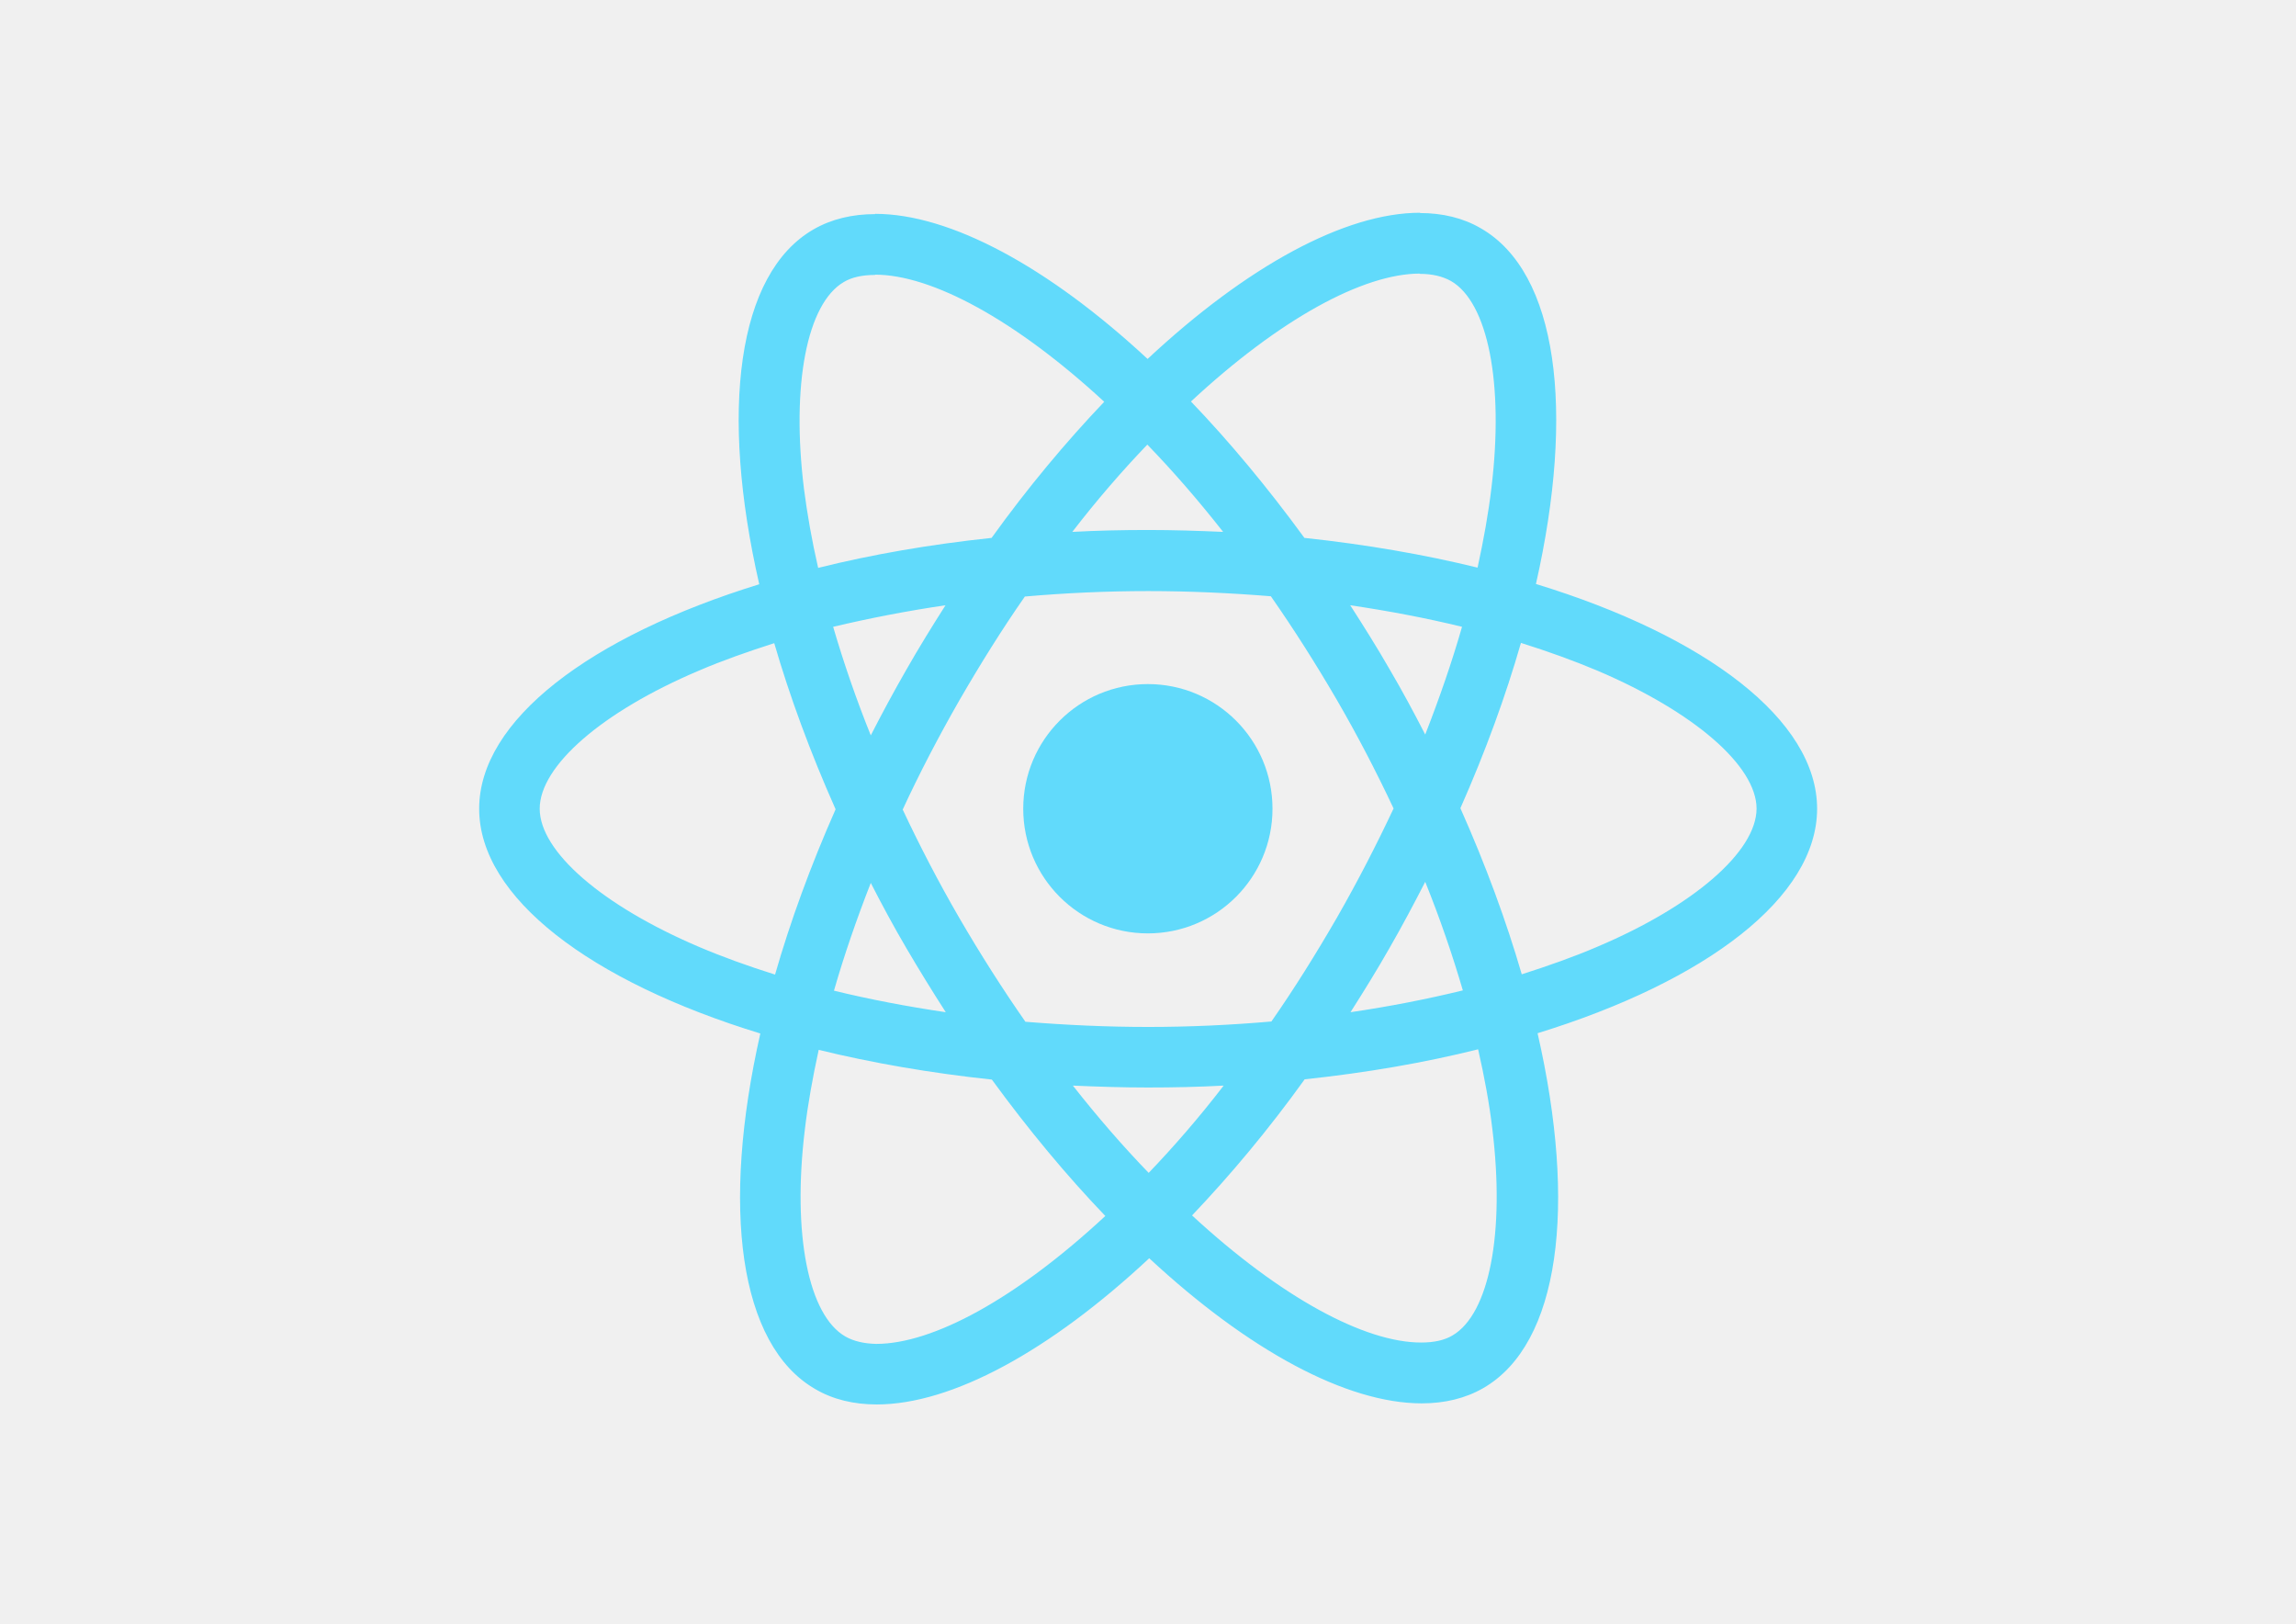
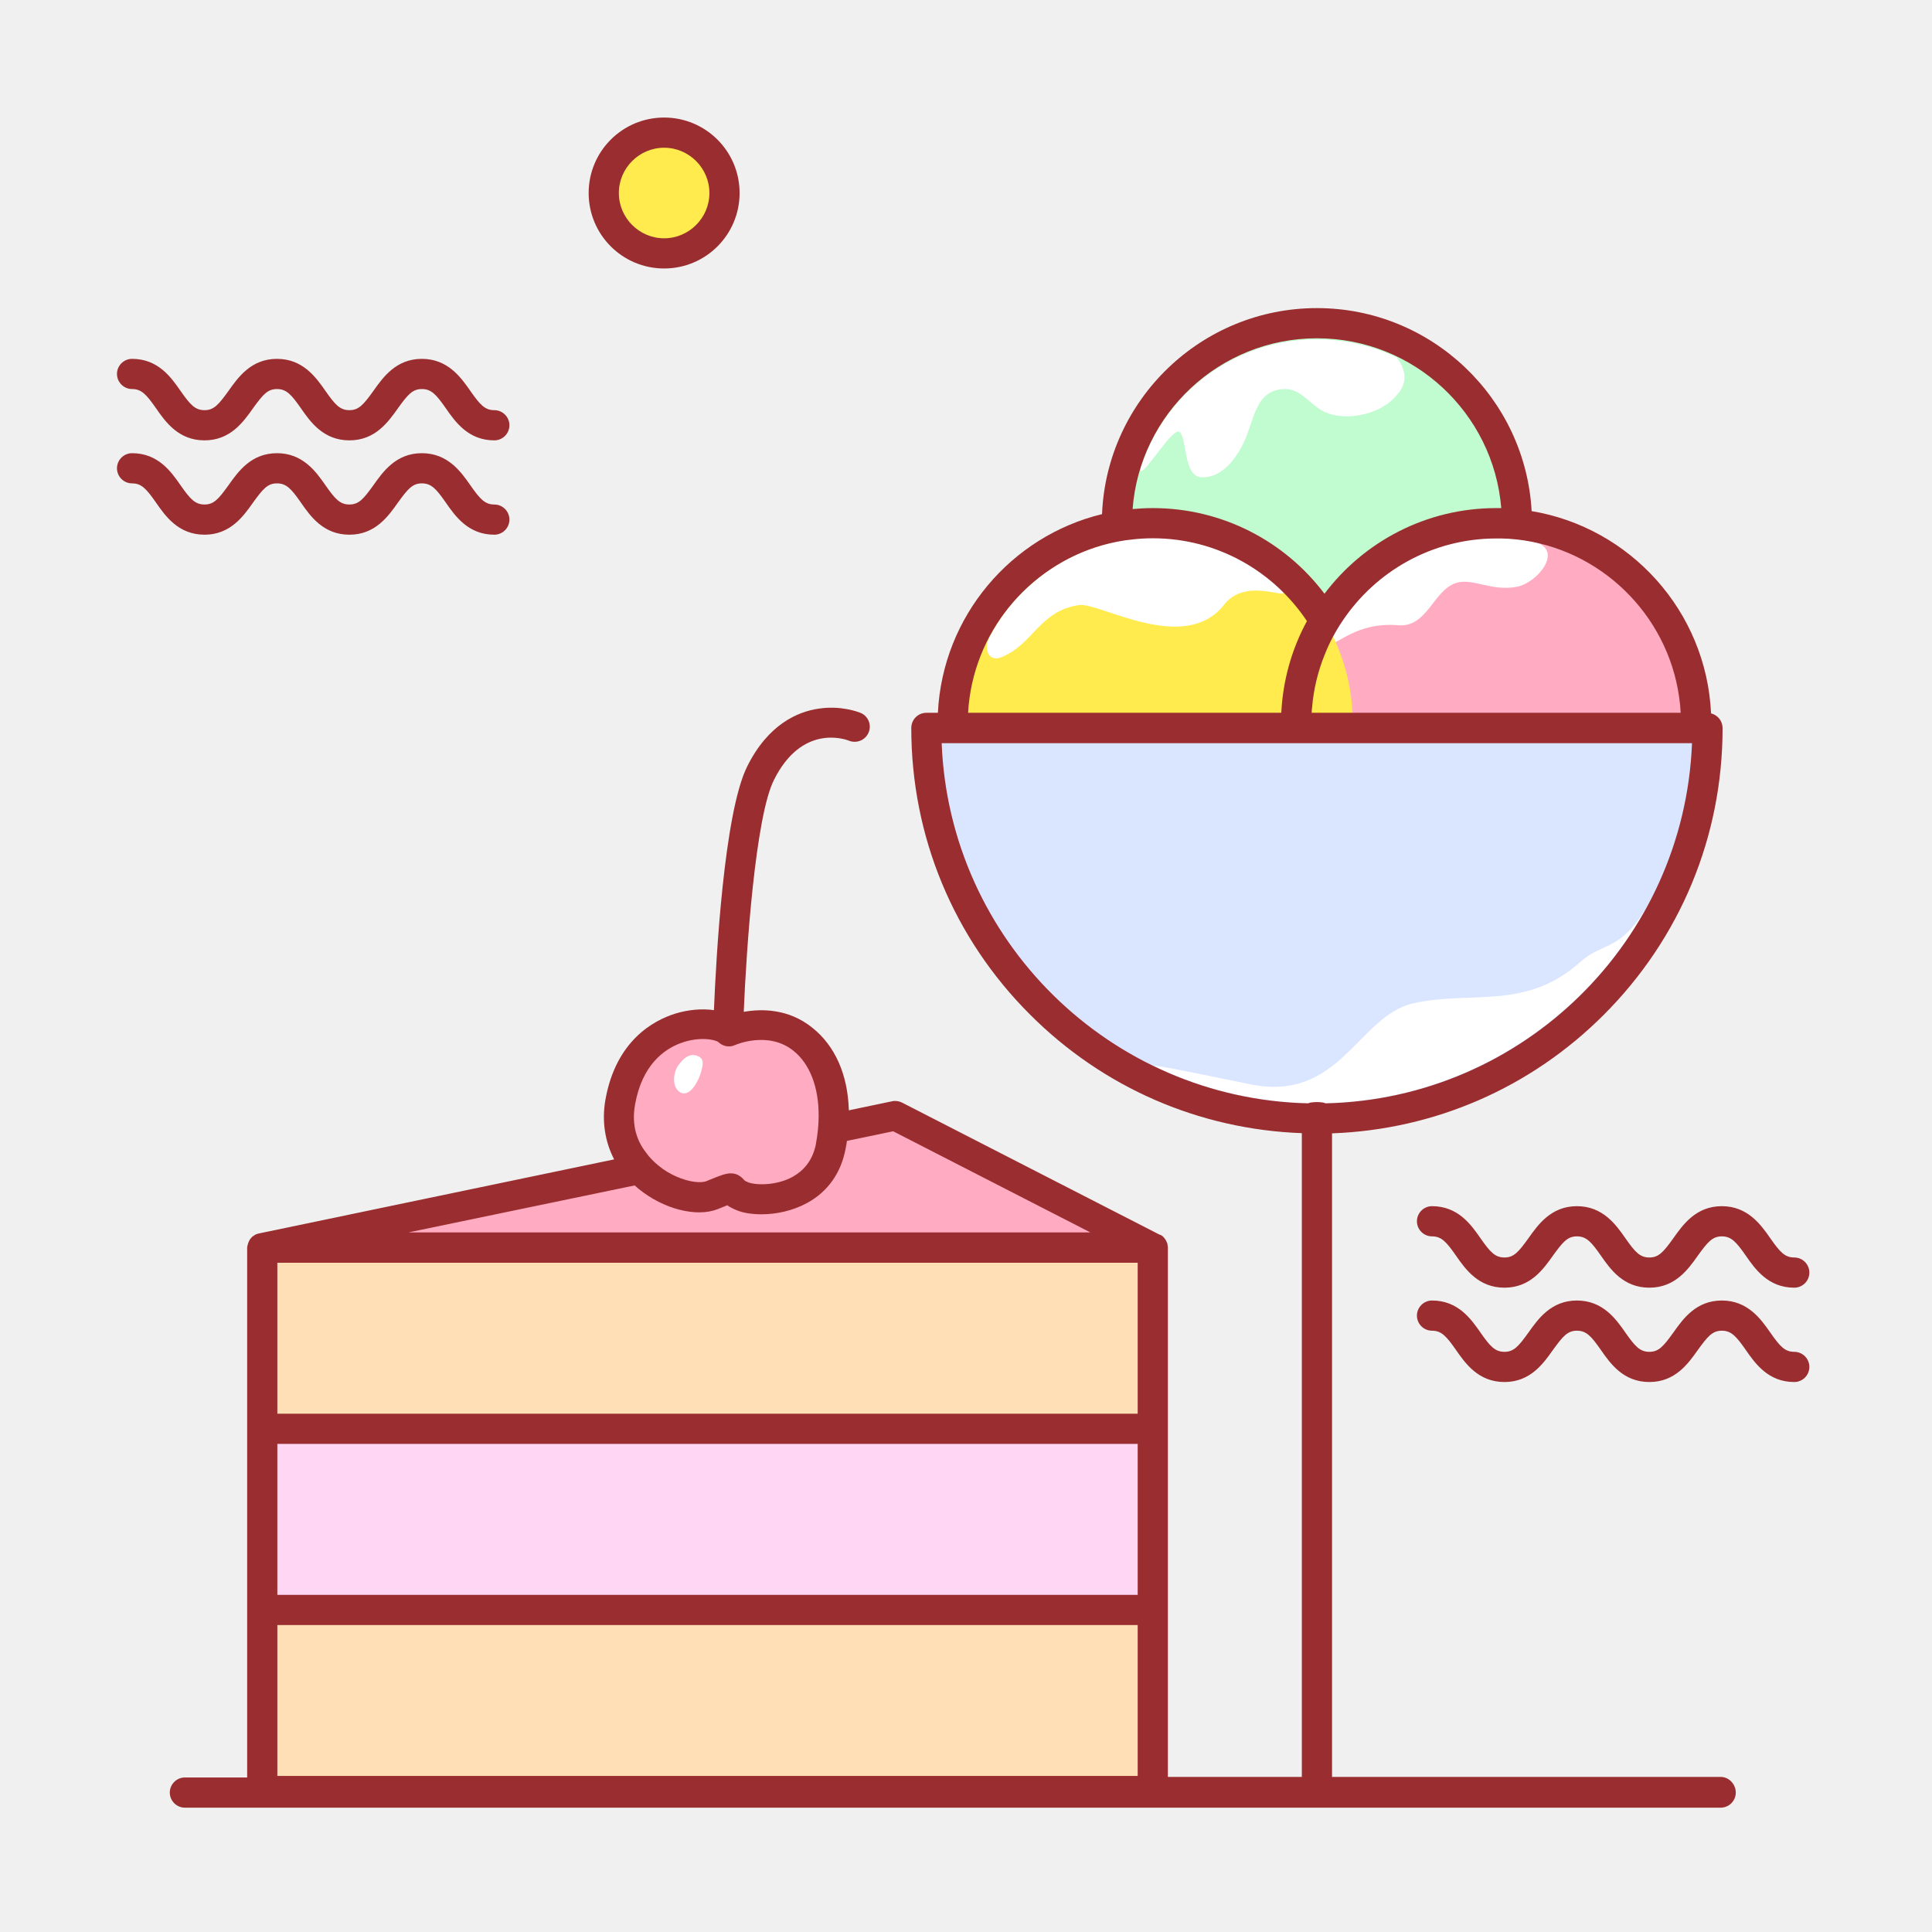
- <svg xmlns="http://www.w3.org/2000/svg" viewBox="0 0 841.9 595.3">
-   <g fill="#61DAFB">
-     <path d="M666.3 296.5c0-32.5-40.7-63.3-103.1-82.4 14.4-63.6 8-114.2-20.2-130.4-6.5-3.8-14.1-5.6-22.4-5.6v22.3c4.6 0 8.3.9 11.4 2.6 13.6 7.8 19.5 37.5 14.9 75.7-1.1 9.4-2.9 19.3-5.1 29.4-19.6-4.8-41-8.5-63.5-10.9-13.5-18.5-27.5-35.3-41.6-50 32.6-30.3 63.2-46.9 84-46.9V78c-27.5 0-63.5 19.6-99.9 53.6-36.4-33.8-72.4-53.2-99.9-53.2v22.3c20.7 0 51.4 16.5 84 46.6-14 14.7-28 31.4-41.3 49.9-22.6 2.4-44 6.1-63.6 11-2.3-10-4-19.7-5.2-29-4.7-38.2 1.1-67.9 14.6-75.8 3-1.8 6.9-2.6 11.5-2.6V78.5c-8.4 0-16 1.8-22.6 5.6-28.1 16.2-34.4 66.7-19.9 130.1-62.2 19.2-102.7 49.9-102.7 82.3 0 32.5 40.7 63.3 103.1 82.4-14.4 63.6-8 114.2 20.2 130.4 6.5 3.8 14.1 5.6 22.5 5.6 27.5 0 63.5-19.6 99.9-53.6 36.4 33.8 72.4 53.2 99.9 53.2 8.4 0 16-1.8 22.6-5.6 28.1-16.2 34.4-66.7 19.9-130.1 62-19.1 102.5-49.9 102.5-82.3zm-130.2-66.7c-3.7 12.9-8.3 26.2-13.5 39.5-4.1-8-8.4-16-13.1-24-4.6-8-9.5-15.8-14.4-23.4 14.2 2.1 27.9 4.7 41 7.9zm-45.8 106.5c-7.8 13.5-15.8 26.3-24.1 38.2-14.9 1.3-30 2-45.2 2-15.1 0-30.2-.7-45-1.9-8.3-11.9-16.4-24.6-24.2-38-7.6-13.1-14.5-26.4-20.8-39.8 6.2-13.4 13.2-26.8 20.7-39.9 7.8-13.5 15.8-26.3 24.1-38.2 14.9-1.3 30-2 45.2-2 15.1 0 30.2.7 45 1.9 8.3 11.9 16.4 24.6 24.2 38 7.6 13.1 14.5 26.4 20.8 39.8-6.3 13.4-13.2 26.8-20.7 39.9zm32.3-13c5.4 13.4 10 26.8 13.8 39.8-13.1 3.2-26.9 5.9-41.2 8 4.9-7.7 9.8-15.6 14.4-23.7 4.6-8 8.9-16.1 13-24.1zM421.2 430c-9.3-9.6-18.6-20.3-27.8-32 9 .4 18.2.7 27.5.7 9.4 0 18.7-.2 27.8-.7-9 11.7-18.3 22.4-27.5 32zm-74.4-58.9c-14.2-2.1-27.9-4.7-41-7.9 3.7-12.9 8.3-26.2 13.5-39.5 4.1 8 8.4 16 13.1 24 4.7 8 9.5 15.8 14.4 23.4zM420.7 163c9.3 9.6 18.6 20.3 27.8 32-9-.4-18.2-.7-27.5-.7-9.4 0-18.7.2-27.8.7 9-11.7 18.3-22.4 27.5-32zm-74 58.9c-4.9 7.7-9.8 15.6-14.4 23.7-4.6 8-8.9 16-13 24-5.4-13.4-10-26.8-13.8-39.8 13.1-3.1 26.9-5.8 41.2-7.9zm-90.5 125.2c-35.4-15.1-58.3-34.9-58.3-50.6 0-15.7 22.9-35.6 58.3-50.6 8.6-3.7 18-7 27.7-10.1 5.7 19.6 13.2 40 22.5 60.9-9.2 20.8-16.6 41.1-22.2 60.6-9.9-3.1-19.3-6.5-28-10.2zM310 490c-13.6-7.8-19.5-37.5-14.9-75.7 1.1-9.4 2.9-19.3 5.1-29.4 19.6 4.8 41 8.5 63.5 10.9 13.5 18.5 27.5 35.3 41.6 50-32.6 30.3-63.2 46.9-84 46.9-4.5-.1-8.3-1-11.3-2.7zm237.2-76.2c4.7 38.2-1.1 67.9-14.6 75.8-3 1.8-6.9 2.6-11.5 2.6-20.7 0-51.4-16.5-84-46.6 14-14.7 28-31.4 41.3-49.9 22.6-2.4 44-6.1 63.6-11 2.3 10.1 4.1 19.8 5.2 29.1zm38.5-66.7c-8.6 3.7-18 7-27.7 10.1-5.7-19.6-13.2-40-22.5-60.9 9.2-20.8 16.6-41.1 22.2-60.6 9.9 3.1 19.3 6.5 28.1 10.2 35.4 15.1 58.3 34.9 58.3 50.6-.1 15.7-23 35.6-58.4 50.6zM320.8 78.4z" />
-     <circle cx="420.9" cy="296.5" r="45.7" />
-     <path d="M520.5 78.1z" />
-   </g>
+ <svg xmlns="http://www.w3.org/2000/svg" width="800px" height="800px" viewBox="0 0 1024 1024" class="icon" version="1.1">
+   <path d="M951 732.5c-13.8 0-20.7-9.8-25.7-17-5.1-7.3-7.7-10.2-12.7-10.2s-7.5 3-12.7 10.2c-5.1 7.2-12 17-25.7 17-13.8 0-20.7-9.8-25.7-17-5.1-7.3-7.7-10.2-12.7-10.2s-7.5 3-12.7 10.2c-5.1 7.2-12 17-25.7 17-13.8 0-20.7-9.8-25.7-17-5.1-7.3-7.7-10.2-12.7-10.2-4.4 0-8-3.6-8-8s3.6-8 8-8c13.8 0 20.7 9.8 25.7 17 5.1 7.3 7.7 10.2 12.7 10.2 5 0 7.5-3 12.7-10.2 5.1-7.2 12-17 25.7-17s20.7 9.8 25.7 17c5.1 7.3 7.7 10.2 12.7 10.2 5 0 7.5-3 12.7-10.2 5.1-7.2 12-17 25.7-17s20.7 9.8 25.7 17c5.1 7.3 7.7 10.2 12.7 10.2 4.4 0 8 3.6 8 8s-3.6 8-8 8zM951 682.5c-13.8 0-20.7-9.8-25.7-17-5.1-7.3-7.7-10.2-12.7-10.2s-7.5 3-12.7 10.2c-5.1 7.2-12 17-25.7 17-13.8 0-20.7-9.8-25.7-17-5.1-7.3-7.7-10.2-12.7-10.2s-7.5 3-12.7 10.2c-5.1 7.2-12 17-25.7 17-13.8 0-20.7-9.8-25.7-17-5.1-7.3-7.7-10.2-12.7-10.2-4.4 0-8-3.6-8-8s3.6-8 8-8c13.8 0 20.7 9.8 25.7 17 5.1 7.3 7.7 10.2 12.7 10.2 5 0 7.5-3 12.7-10.2 5.1-7.2 12-17 25.7-17s20.7 9.8 25.7 17c5.1 7.3 7.7 10.2 12.7 10.2 5 0 7.5-3 12.7-10.2 5.1-7.2 12-17 25.7-17s20.7 9.8 25.7 17c5.1 7.3 7.7 10.2 12.7 10.2 4.4 0 8 3.6 8 8s-3.6 8-8 8zM262 283.4c-13.8 0-20.7-9.8-25.7-17-5.1-7.3-7.7-10.2-12.7-10.2s-7.5 3-12.7 10.2c-5.1 7.2-12 17-25.7 17-13.8 0-20.7-9.8-25.7-17-5.1-7.3-7.7-10.2-12.7-10.2s-7.5 3-12.7 10.2c-5.1 7.2-12 17-25.7 17-13.8 0-20.7-9.8-25.7-17-5.1-7.3-7.7-10.2-12.7-10.2-4.4 0-8-3.6-8-8s3.6-8 8-8c13.8 0 20.7 9.8 25.7 17 5.1 7.3 7.7 10.2 12.7 10.2 5 0 7.5-3 12.7-10.2 5.1-7.2 12-17 25.7-17s20.7 9.8 25.7 17c5.1 7.3 7.7 10.2 12.7 10.2 5 0 7.5-3 12.7-10.2 5.1-7.2 12-17 25.7-17s20.7 9.8 25.7 17c5.1 7.3 7.7 10.2 12.7 10.2 4.4 0 8 3.6 8 8s-3.6 8-8 8zM262 233.4c-13.8 0-20.7-9.8-25.7-17-5.1-7.3-7.7-10.2-12.7-10.2s-7.5 3-12.7 10.2c-5.1 7.2-12 17-25.7 17-13.8 0-20.7-9.8-25.7-17-5.1-7.3-7.7-10.2-12.7-10.2s-7.5 3-12.7 10.2c-5.1 7.2-12 17-25.7 17-13.8 0-20.7-9.8-25.7-17-5.1-7.3-7.7-10.2-12.7-10.2-4.4 0-8-3.6-8-8s3.6-8 8-8c13.8 0 20.7 9.8 25.7 17 5.1 7.3 7.7 10.2 12.7 10.2 5 0 7.5-3 12.7-10.2 5.1-7.2 12-17 25.7-17s20.7 9.8 25.7 17c5.1 7.3 7.7 10.2 12.7 10.2 5 0 7.5-3 12.7-10.2 5.1-7.2 12-17 25.7-17s20.7 9.8 25.7 17c5.1 7.3 7.7 10.2 12.7 10.2 4.4 0 8 3.6 8 8s-3.6 8-8 8z" fill="#9A2D2F" />
+   <path d="M352 102.3m-32 0a32 32 0 1 0 64 0 32 32 0 1 0-64 0Z" fill="#FFEB4D" />
+   <path d="M352 142.3c-22.1 0-40-17.9-40-40s17.9-40 40-40 40 17.9 40 40-17.9 40-40 40z m0-64c-13.2 0-24 10.8-24 24s10.8 24 24 24 24-10.8 24-24-10.8-24-24-24z" fill="#9A2D2F" />
+   <path d="M698 277.3m-106 0a106 106 0 1 0 212 0 106 106 0 1 0-212 0Z" fill="#C0FCD0" />
+   <path d="M793 383.3m-106 0a106 106 0 1 0 212 0 106 106 0 1 0-212 0Z" fill="#FFACC2" />
+   <path d="M793.3 285c-39 0-72.7 22.9-88.5 55.9 4 1.4 13.9-11.4 36.3-9.5 15.2 1.2 18.3-17.7 30-22.2 8.8-3.4 19.3 4.5 32.9 1.8 11.1-2.2 24.6-19.2 9.9-23.6-6.6-1.6-13.5-2.4-20.6-2.4z" fill="#FFFFFF" />
+   <path d="M611 383.3m-106 0a106 106 0 1 0 212 0 106 106 0 1 0-212 0Z" fill="#FFEB4D" />
+   <path d="M604.4 248.6c0 6.8 16.7-22.2 20.7-19.7s2.1 23.2 11.2 24c10 0.9 17.7-7.9 22.5-17.5 5.8-11.5 6-26.8 19.5-29 11.9-2 15.9 9.8 26.5 13 12.5 3.8 27.5-1.4 33.9-8.2 2.9-3.1 10.4-10.2 1.5-21.8-12.8-6.1-27.1-9.5-42.2-9.5-43.9-0.2-81.1 28.8-93.6 68.7zM611.3 285c-37 0-69.3 20.6-86 51-5 8.4-0.9 14.9 5.3 12.4 17-6.7 20.3-24.7 41.3-27.7 10.9-1.6 56 26.7 77-0.3 12.9-16.6 40.7 1.7 28.2-9.9-17.3-15.8-40.4-25.5-65.8-25.5z" fill="#FFFFFF" />
+   <path d="M491 385.9c0 114.3 92.7 206.9 207 206.9s207-92.6 207-206.9v-0.1H491v0.1z" fill="#DAE5FF" />
+   <path d="M873.9 478.8c-14.8 26-24.3 20.3-36 30.8-29.1 26.3-58 15.2-88.9 22.2-29.3 6.7-38.7 52.6-86.3 42.9-27.9-5.7-51.3-10.6-50.9-9.6 26.1 12.6 55.4 19.7 86.2 19.7 76.1-0.1 142.4-43.1 175.9-106z" fill="#FFFFFF" />
+   <path d="M139 661.3h472v288H139z" fill="#FFE0B6" />
+   <path d="M611 661.3H139l335.6-70z" fill="#FFACC2" />
+   <path d="M139 757.3h472v96H139z" fill="#FFD7F5" />
+   <path d="M386.3 546.2s21.8-9.8 39.1 4c13.1 10.5 19.7 30.6 14.8 56.8-5.3 28.7-36.7 30.7-46.7 26.7s-0.9-6.8-16.3-0.7c-15.3 6.1-55.2-12.5-48.6-49.5 8.1-44.7 49.7-45.3 57.7-37.3z" fill="#FFACC2" />
+   <path d="M912 941.8H706V600.7c54.4-2 105.3-24.1 144-62.8 40.6-40.6 63-94.5 63-151.9v-0.1c0-3.8-2.6-6.9-6.1-7.8-2.5-54.1-42.8-98.5-95.1-107.2-3.3-59.9-53.1-107.6-113.8-107.6-61.3 0-111.4 48.6-113.9 109.2-48.2 11.7-84.5 54.1-87 105.3H491c-4.4 0-7.9 3.5-8 7.9v0.2c0 57.4 22.4 111.4 63 151.9 38.7 38.7 89.6 60.8 144 62.8v341.2h-71V661.3c0-0.5-0.1-1-0.2-1.5v-0.2c0-0.2-0.1-0.3-0.1-0.5 0-0.1-0.1-0.2-0.1-0.3 0-0.1-0.1-0.3-0.2-0.4 0-0.1-0.1-0.2-0.1-0.3-0.1-0.2-0.1-0.3-0.2-0.4 0-0.1-0.1-0.1-0.1-0.2-0.2-0.4-0.5-0.8-0.8-1.2 0 0 0-0.1-0.1-0.1-0.1-0.2-0.3-0.3-0.4-0.5l-0.1-0.1-0.4-0.4c-0.1 0-0.1-0.1-0.2-0.1-0.1-0.1-0.3-0.2-0.4-0.3-0.1 0-0.1-0.1-0.2-0.1-0.1-0.1-0.3-0.2-0.4-0.2-0.1 0-0.2-0.1-0.3-0.1h-0.1l-136.5-70c-1.6-0.8-3.5-1.1-5.3-0.7l-22.9 4.8c-0.5-18.7-7.2-34.2-19.5-43.9-12.5-10-26.7-10-36.2-8.3 1.4-33.7 6.2-103.3 16-122.9 14.7-29.5 37.3-21.8 39.8-20.8 4.1 1.6 8.7-0.3 10.4-4.4 1.7-4.1-0.3-8.8-4.4-10.4-1-0.4-10.2-4-22.1-2.2-11.1 1.6-26.8 8.3-37.9 30.7-12.3 24.7-16.5 102.1-17.6 129.1-6.3-0.9-13.6-0.3-20.7 1.9-11.3 3.6-31.2 14.2-36.8 45.5-2 11.3-0.3 22.2 4.6 31.7l-188 39.2c-0.5 0.1-1 0.3-1.5 0.4-0.1 0.1-0.3 0.1-0.4 0.2-0.1 0-0.2 0.1-0.3 0.1-0.1 0.1-0.2 0.1-0.3 0.2-0.1 0.1-0.2 0.1-0.3 0.2-0.1 0.1-0.2 0.1-0.3 0.2-0.1 0.1-0.2 0.2-0.3 0.2-0.1 0.1-0.2 0.2-0.3 0.2l-0.3 0.3-0.3 0.3c-0.1 0.1-0.2 0.2-0.2 0.3l-0.3 0.3c-0.1 0.1-0.1 0.2-0.2 0.3-0.1 0.1-0.2 0.2-0.2 0.4-0.1 0.1-0.1 0.2-0.2 0.3-0.1 0.1-0.1 0.3-0.2 0.4 0 0.1-0.1 0.2-0.1 0.3-0.1 0.1-0.1 0.3-0.2 0.4 0 0.1-0.1 0.2-0.1 0.3 0 0.1-0.1 0.3-0.1 0.4 0 0.1-0.1 0.2-0.1 0.3 0 0.1-0.1 0.3-0.1 0.4 0 0.1 0 0.2-0.1 0.4 0 0.1 0 0.3-0.1 0.4v281.2H98c-4.4 0-8 3.6-8 8s3.6 8 8 8h814c4.4 0 8-3.6 8-8s-3.6-8.3-8-8.3zM336.6 585.4c3.7-20.8 15.2-29.2 24.1-32.5 9.9-3.7 18.3-1.9 20-0.6 2.4 2.3 5.9 3 8.9 1.6 0.2-0.1 17.5-7.7 30.9 3 8.8 7 13.5 19.5 13.4 34.7 0 4.6-0.5 9.4-1.4 14.4-0.1 0.8-0.3 1.6-0.5 2.3-1.8 6.9-5.8 12-11.8 15.4-9.1 5-20 4.4-23.5 3-1.8-0.7-2.2-1.1-2.4-1.4-2.2-2.5-4.5-3.4-6.9-3.4-2.8 0-5.7 1.2-9 2.5-1.1 0.4-2.4 1-3.9 1.6-2.9 1.2-9.2 0.6-16-2.4-3.2-1.4-6.5-3.3-9.6-5.9-2.3-1.9-4.7-4.2-6.7-7.1-4.5-5.8-7.6-14.2-5.6-25.2z m-0.2 42.9c0.7 0.7 1.5 1.3 2.2 1.9 13 10.6 30.5 15.1 41.7 10.7 1.6-0.6 2.9-1.2 4-1.6 0.4-0.2 0.8-0.3 1.1-0.5 1.3 0.9 3 1.8 5.2 2.7 3.4 1.4 8 2.1 13.1 2.1 7.6 0 16.4-1.8 24.1-6 11-6 18-16 20.4-28.8 0.3-1.4 0.5-2.8 0.7-4.1l24.5-5.1 104.5 53.6H216.5l119.9-24.9z m-189.4 41h456v80H147v-80z m0 96h456v80H147v-80z m0 96h456v80H147v-80z m743.8-483.5H695.2c0-0.8 0.1-1.7 0.2-2.5 0.8-9.9 3.1-19.4 6.7-28.3 2.5-6.3 5.6-12.2 9.3-17.7 17.6-26.4 47.6-43.9 81.7-43.9h2.7c5.4 0.1 10.7 0.7 15.9 1.7 43.3 8.4 76.6 45.5 79.1 90.7zM698 179.3c51.4 0 93.6 39.7 97.7 90H793c-37.1 0-70.2 17.8-91 45.4-20.8-27.6-53.9-45.4-91-45.4-3.6 0-7.2 0.2-10.7 0.5 3.8-50.5 46.2-90.5 97.7-90.5zM584.6 288.9c5.1-1.4 10.4-2.5 15.8-3 3.5-0.4 7-0.6 10.6-0.6 34.1 0 64.1 17.5 81.7 43.9-7.3 13.4-11.9 28.4-13.3 44.3-0.1 1.4-0.2 2.8-0.3 4.3h-166c2.4-42.4 32-77.8 71.5-88.9z m108.8 295.9c-105-2.4-190.2-86.4-194.3-190.9h397.7c-4.1 104.5-89.3 188.6-194.3 190.9-1.2-0.9-7.8-0.9-9.1 0z" fill="#9A2D2F" />
+   <path d="M358.7 566s4.3-7.9 9.7-6.7c5.3 1.2 4.3 4.8 3.1 9.1-1.1 4-5.3 12.6-10.2 10.9-4.2-1.5-5.2-7.8-2.6-13.3z" fill="#FFFFFF" />
</svg>
